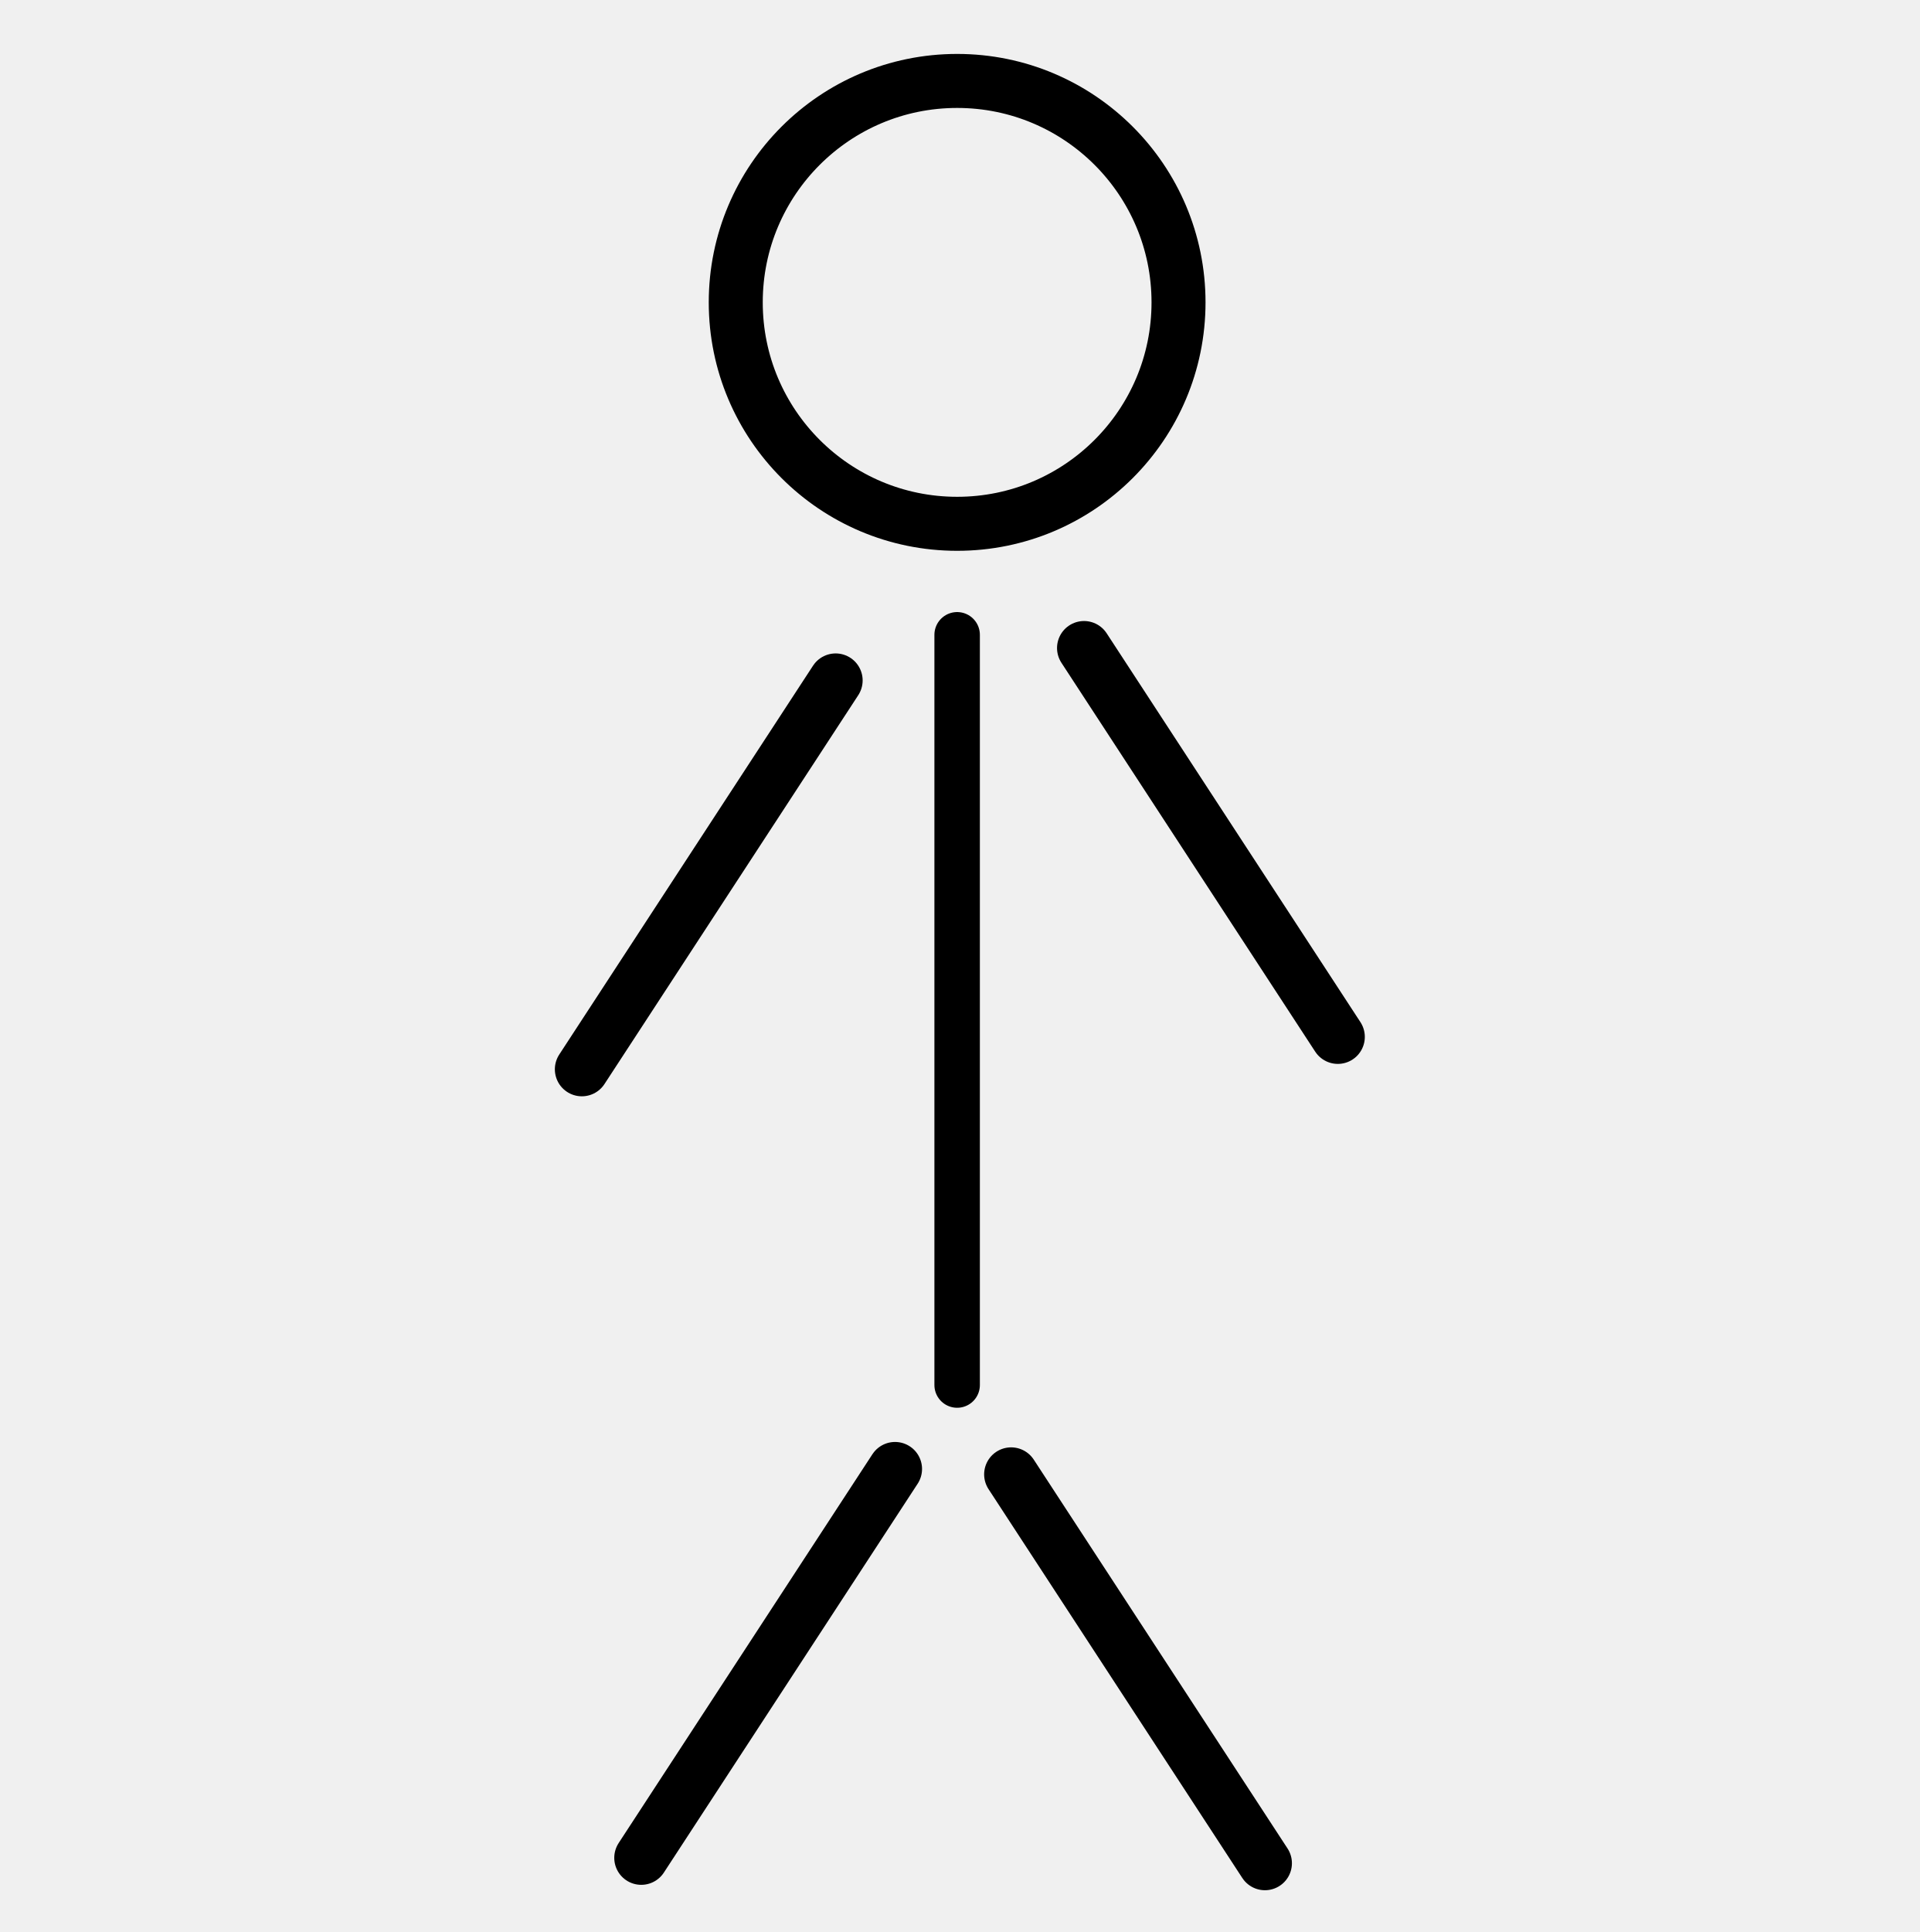
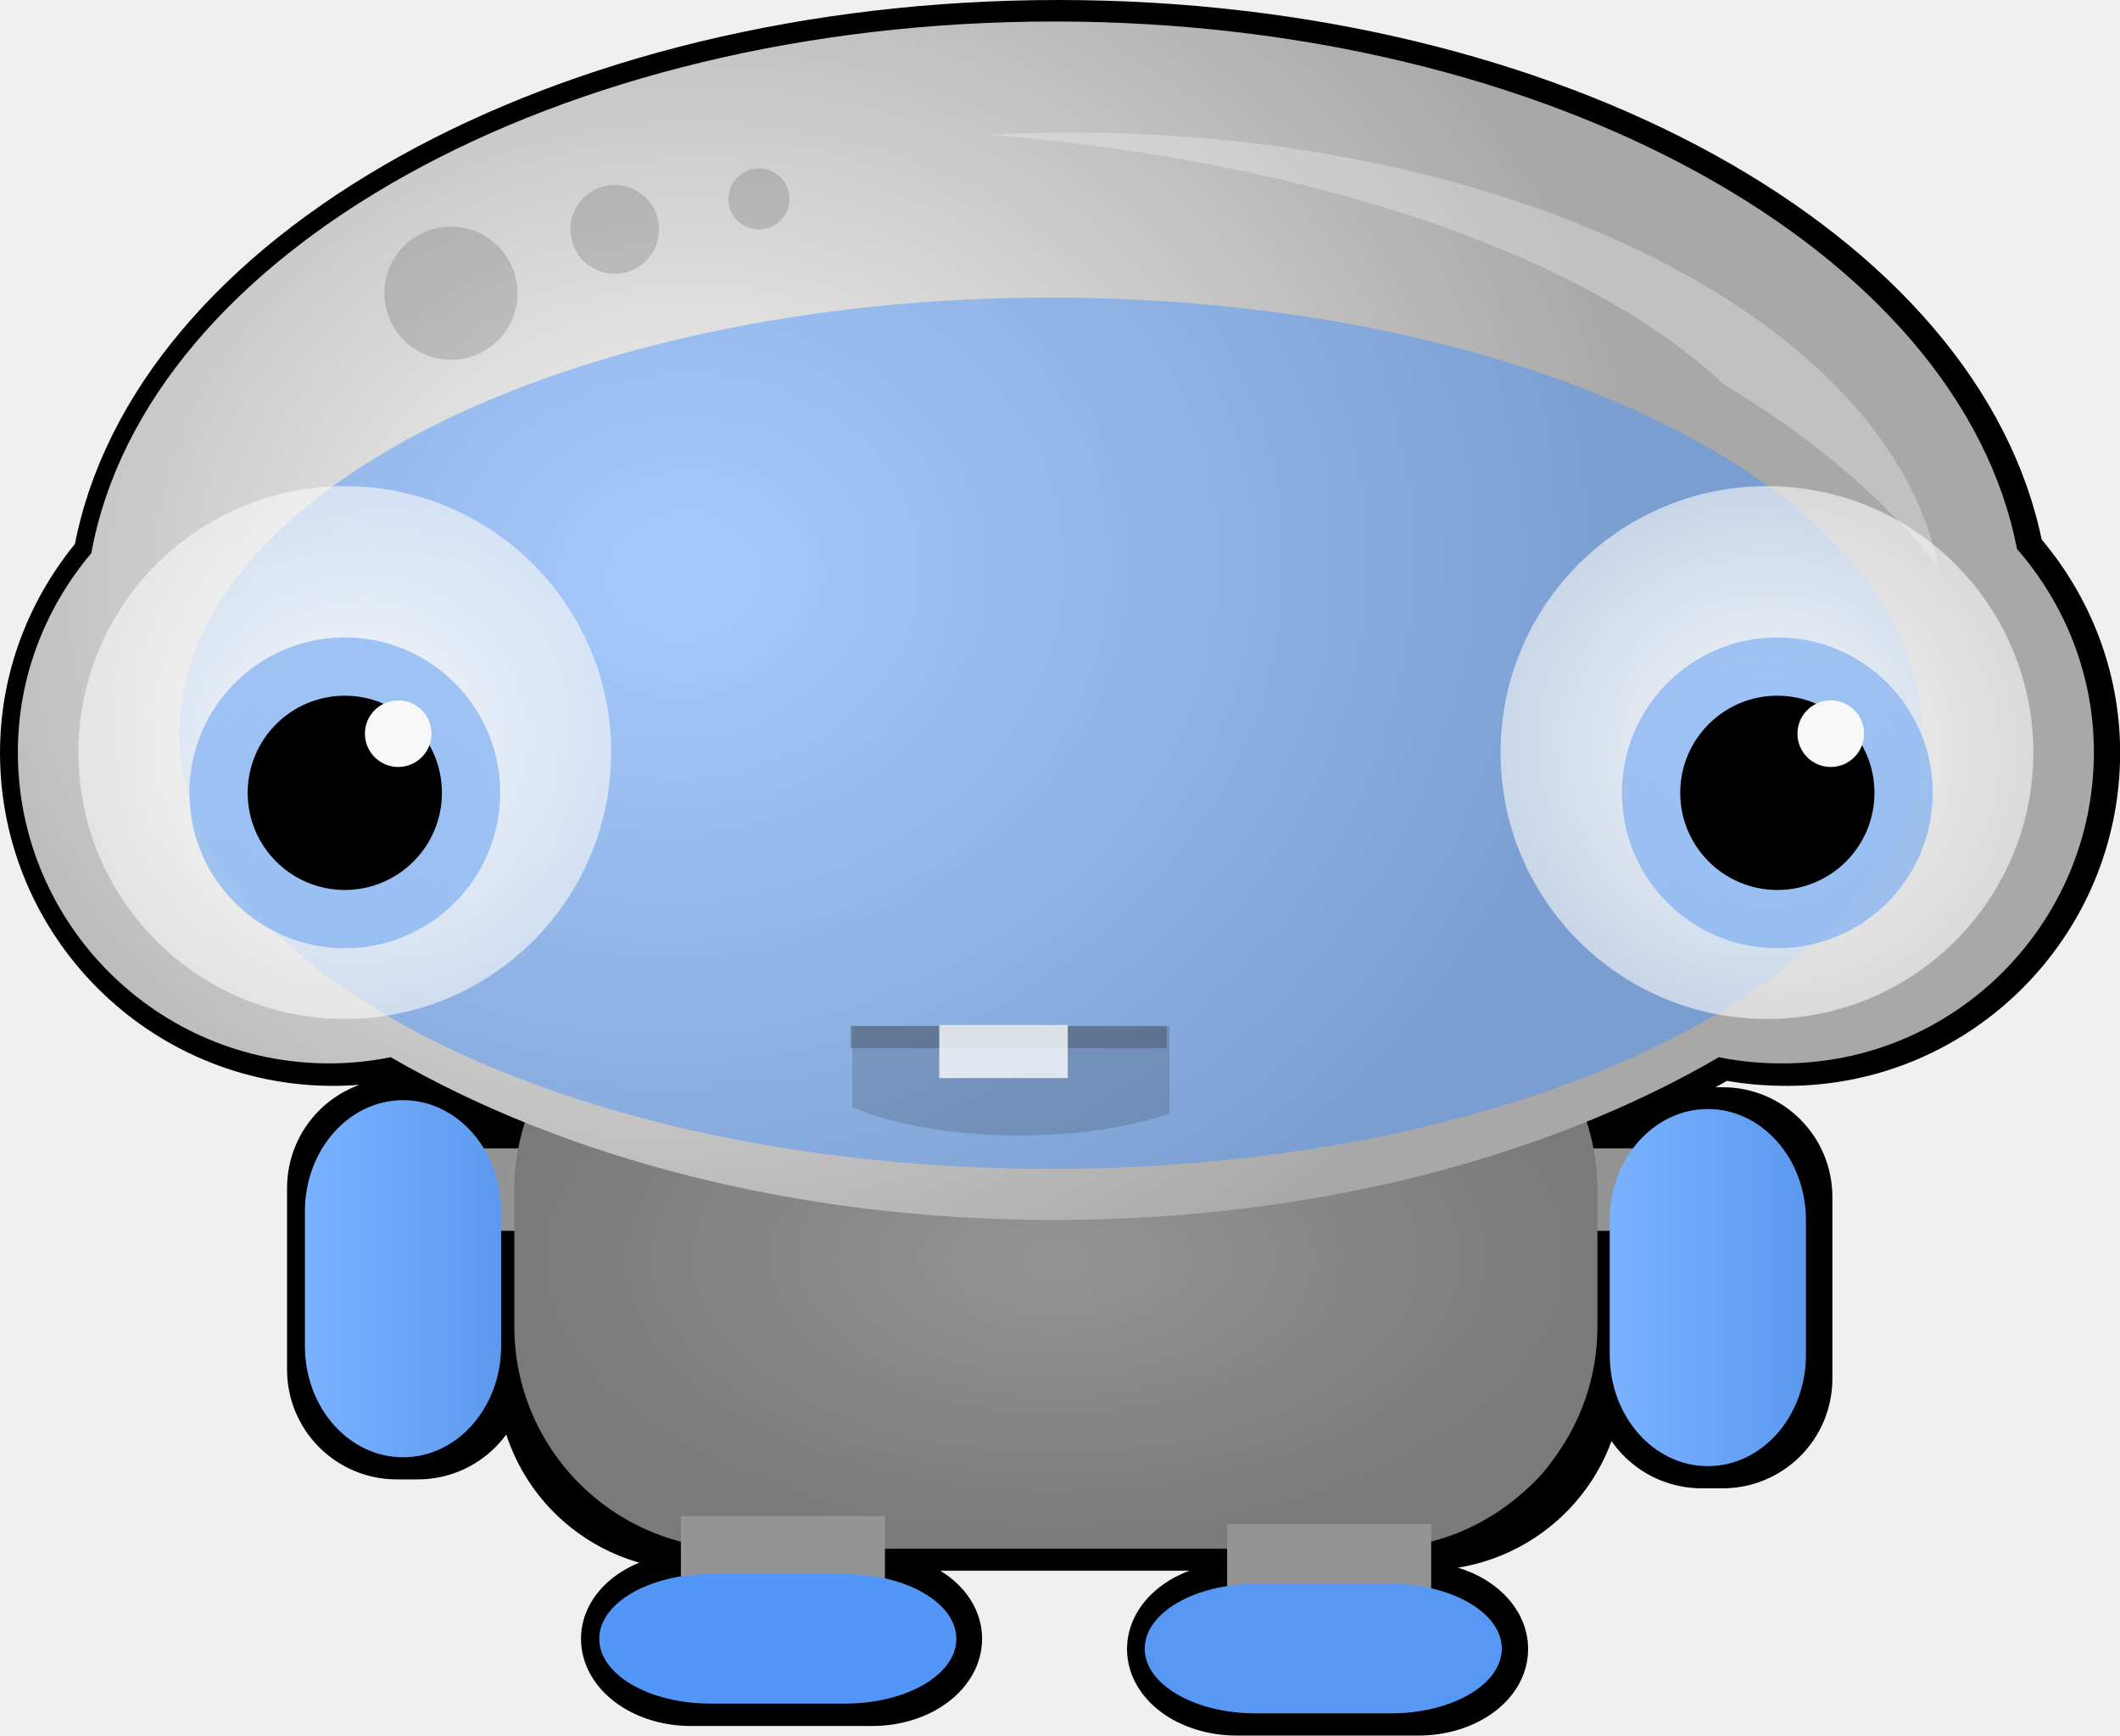
- <svg xmlns="http://www.w3.org/2000/svg" id="svg4013" viewBox="0 0 168.38 357.72" version="1.1" width="57.888mm" height="58.245mm">
-   <g id="layer1" transform="translate(-165.46 -71.804)">
-     <g id="g3982" transform="translate(15.143 -322.57)">
-       <path id="path2985" style="stroke:#000000;stroke-width:10;fill:none" d="m275 450.36c0 22.644-18.356 41-41 41s-41-18.356-41-41 18.356-41 41-41 41 18.356 41 41z" />
-       <path id="path3755" d="m234 511.91v138.91z" style="stroke-linejoin:round;stroke:#000000;stroke-linecap:round;stroke-width:8.419;fill:none" />
-       <path id="path3937" d="m244 667.36 47 72z" style="stroke-linejoin:round;stroke:#000000;stroke-linecap:round;stroke-width:10;fill:none" />
-       <path id="path3937-6" d="m222.5 666.36-47 72z" style="stroke-linejoin:round;stroke:#000000;stroke-linecap:round;stroke-width:10;fill:none" />
-       <path id="path3937-6-8" d="m211.5 520.36-47 72z" style="stroke-linejoin:round;stroke:#000000;stroke-linecap:round;stroke-width:10;fill:none" />
-       <path id="path3937-6-7" d="m257.5 514.36 47 72z" style="stroke-linejoin:round;stroke:#000000;stroke-linecap:round;stroke-width:10;fill:none" />
+ <svg xmlns="http://www.w3.org/2000/svg" xmlns:xlink="http://www.w3.org/1999/xlink" width="73.74mm" height="60.363mm" viewBox="0 0 73.74 60.363" version="1.1" id="svg13744">
+   <defs id="defs13738">
+     <linearGradient xlink:href="#linearGradient9798-4-07" id="linearGradient21291" gradientUnits="userSpaceOnUse" gradientTransform="matrix(0.7643954,0,0,0.7643954,-159.8578,-278.4687)" x1="116.875" y1="502.545" x2="125.804" y2="502.545" />
+     <linearGradient id="linearGradient9798-4-07">
+       <stop id="stop9800-0-3" offset="0" style="stop-color:#5c99ee;stop-opacity:1;" />
+       <stop id="stop9802-9-1" offset="1" style="stop-color:#7ab2ff;stop-opacity:1;" />
+     </linearGradient>
+     <linearGradient xlink:href="#linearGradient9798-4-07" id="linearGradient21296" gradientUnits="userSpaceOnUse" gradientTransform="matrix(0.7643954,0,0,0.7643954,-205.2438,-278.1616)" x1="116.875" y1="502.545" x2="125.804" y2="502.545" />
+     <radialGradient xlink:href="#linearGradient9587-0-5" id="radialGradient9612-8" gradientUnits="userSpaceOnUse" cx="62.629" cy="467.155" fx="62.629" fy="467.155" r="12.122" />
+     <linearGradient id="linearGradient9587-0-5">
+       <stop id="stop9589-4-2" offset="0" style="stop-color:#a0c5f6;stop-opacity:1;" />
+       <stop id="stop9591-1-9" offset="1" style="stop-color:#71a8f2;stop-opacity:0.615;" />
+     </linearGradient>
+     <radialGradient r="12.122" fy="467.155" fx="62.629" cy="467.155" cx="62.629" gradientUnits="userSpaceOnUse" id="radialGradient9645-1" xlink:href="#linearGradient9587-0-5" />
+     <radialGradient gradientTransform="matrix(0.7643954,0,0,0.7643954,17.20779,-444.4638)" gradientUnits="userSpaceOnUse" r="12.122" fy="467.155" fx="62.629" cy="467.155" cx="62.629" id="radialGradient9653-6" xlink:href="#linearGradient9647-5" />
+     <linearGradient id="linearGradient9647-5">
+       <stop id="stop9649-2" offset="0" style="stop-color:#f8f8f8;stop-opacity:1;" />
+       <stop id="stop9651-1" offset="1" style="stop-color:#f8f8f8;stop-opacity:0.621;" />
+     </linearGradient>
+     <radialGradient gradientTransform="matrix(0.7643954,0,0,0.7643954,66.67399,-444.4638)" gradientUnits="userSpaceOnUse" r="12.122" fy="467.155" fx="62.629" cy="467.155" cx="62.629" id="radialGradient9661-6" xlink:href="#linearGradient9647-5" />
+     <radialGradient xlink:href="#linearGradient9191-9" id="radialGradient21319" gradientUnits="userSpaceOnUse" gradientTransform="matrix(0.7609982,-0.0719863,-0.06123995,-0.6473937,48.02671,391.6011)" cx="75.753" cy="470.974" fx="75.753" fy="470.974" r="44.13" />
+     <linearGradient id="linearGradient9191-9">
+       <stop id="stop9193-79" offset="0" style="stop-color:#f8f8f8;stop-opacity:1;" />
+       <stop id="stop9195-0" offset="1" style="stop-color:#a8a8a8;stop-opacity:1;" />
+     </linearGradient>
+     <radialGradient xlink:href="#linearGradient9790-8" id="radialGradient21322" gradientUnits="userSpaceOnUse" gradientTransform="matrix(0.7643954,0,0,0.4098932,19.74141,-100.48)" cx="91.672" cy="501.214" fx="91.672" fy="501.214" r="24.643" />
+     <linearGradient id="linearGradient9790-8">
+       <stop id="stop9792-3" offset="0" style="stop-color:#949494;stop-opacity:1;" />
+       <stop id="stop9794-1" offset="1" style="stop-color:#7a7a7a;stop-opacity:1;" />
+     </linearGradient>
+   </defs>
+   <g id="layer1" transform="translate(-53.08817,-61.19928)">
+     <path id="rect9663-0-6" d="m 89.899,61.964 c -17.344,0 -31.6,8.082 -33.49,18.489 -1.58,1.88 -2.556,4.279 -2.556,6.927 0,5.97 4.851,10.821 10.821,10.821 0.738,0 1.453,-0.074 2.15,-0.215 1.355,0.787 2.822,1.484 4.371,2.126 -0.042,0.29 -0.072,0.582 -0.072,0.884 v 0.143 H 70.311 C 69.807,100.147 68.805,99.467 67.612,99.467 H 66.895 c -1.694,0 -3.058,1.364 -3.058,3.058 v 6.306 c 0,1.694 1.364,3.058 3.058,3.058 h 0.717 c 1.694,0 3.058,-1.364 3.058,-3.058 v -4.825 h 0.454 v 4.945 c 0,3.278 2.546,5.922 5.781,6.091 v 0.932 c -1.587,0.085 -2.843,1.03 -2.843,2.222 0,1.248 1.364,2.269 3.058,2.269 h 6.306 c 1.694,0 3.058,-1.022 3.058,-2.269 0,-1.104 -1.066,-2.001 -2.484,-2.198 v -0.932 h 11.92 v 1.242 c -1.603,0.073 -2.866,1.046 -2.866,2.245 0,1.248 1.364,2.245 3.058,2.245 h 6.306 c 1.694,0 3.058,-0.998 3.058,-2.245 0,-1.098 -1.053,-2.019 -2.46,-2.222 v -1.29 c 3.228,-0.175 5.781,-2.818 5.781,-6.091 v -4.945 h 0.43 v 5.136 c 0,1.694 1.364,3.058 3.058,3.058 h 0.717 c 1.694,0 3.058,-1.364 3.058,-3.058 v -6.306 c 0,-1.694 -1.364,-3.058 -3.058,-3.058 h -0.717 c -1.07,0 -2.01,0.534 -2.556,1.362 h -0.932 v -0.143 c 0,-0.31 -0.028,-0.611 -0.072,-0.908 1.525,-0.634 2.966,-1.326 4.3,-2.102 0.718,0.15 1.459,0.215 2.222,0.215 5.97,0 10.821,-4.851 10.821,-10.821 0,-2.714 -1.023,-5.172 -2.675,-7.071 C 121.393,69.972 107.162,61.964 89.899,61.964 Z" style="color:#000000;display:inline;overflow:visible;visibility:visible;fill:#949494;fill-opacity:1;fill-rule:nonzero;stroke:#000000;stroke-width:1.529;stroke-miterlimit:4;stroke-dasharray:none;stroke-opacity:1;marker:none;enable-background:accumulate" />
+     <rect y="101.142" x="67.98" height="2.866" width="7.098" id="rect9663-3" style="color:#000000;display:inline;overflow:visible;visibility:visible;fill:#949494;fill-opacity:1;fill-rule:nonzero;stroke:none;stroke-width:3.868;marker:none;enable-background:accumulate" />
+     <rect y="101.142" x="104.48" height="2.866" width="7.098" id="rect9663-4-14" style="color:#000000;display:inline;overflow:visible;visibility:visible;fill:#949494;fill-opacity:1;fill-rule:nonzero;stroke:none;stroke-width:3.868;marker:none;enable-background:accumulate" />
+     <rect rx="7.735" ry="7.735" y="94.863" x="70.978" height="20.202" width="37.674" id="rect9407-4" style="color:#000000;display:inline;overflow:visible;visibility:visible;fill:url(#radialGradient21322);fill-opacity:1;fill-rule:nonzero;stroke:none;stroke-width:3.868;marker:none;enable-background:accumulate" />
+     <path id="path8421-3" d="m 89.755,103.63 c -8.936,0 -17.04,-2.156 -23.075,-5.661 -0.697,0.141 -1.412,0.215 -2.15,0.215 -5.97,0 -10.821,-4.851 -10.821,-10.821 0,-2.648 0.975,-5.048 2.556,-6.927 1.89,-10.407 16.146,-18.489 33.49,-18.489 17.263,0 31.494,8.008 33.49,18.345 1.652,1.898 2.675,4.356 2.675,7.071 0,5.97 -4.851,10.821 -10.821,10.821 -0.763,0 -1.504,-0.065 -2.222,-0.215 -6.038,3.512 -14.178,5.661 -23.123,5.661 z" style="color:#000000;display:inline;overflow:visible;visibility:visible;fill:url(#radialGradient21319);fill-opacity:1;fill-rule:nonzero;stroke:none;stroke-width:0.967;marker:none;enable-background:accumulate" />
+     <ellipse id="path9481-0" style="color:#000000;display:inline;overflow:visible;visibility:visible;opacity:0.445;fill:#3f90ff;fill-opacity:1;fill-rule:nonzero;stroke:none;stroke-width:3.058;marker:none;enable-background:accumulate" cx="89.629" cy="86.701" rx="30.303" ry="15.151" />
+     <circle transform="scale(1,-1)" id="path9199-4-1" style="color:#000000;display:inline;overflow:visible;visibility:visible;fill:url(#radialGradient9661-6);fill-opacity:1;fill-rule:nonzero;stroke:none;stroke-width:0.764;marker:none;enable-background:accumulate" cx="114.548" cy="-87.373" r="9.266" />
+     <circle transform="scale(1,-1)" id="path9199-4-5-5" style="color:#000000;display:inline;overflow:visible;visibility:visible;fill:url(#radialGradient9653-6);fill-opacity:1;fill-rule:nonzero;stroke:none;stroke-width:0.764;marker:none;enable-background:accumulate" cx="65.081" cy="-87.373" r="9.266" />
+     <circle transform="scale(1,-1)" id="path9199-4-5-9-2-2-37" style="color:#000000;display:inline;overflow:visible;visibility:visible;opacity:0.147;fill:#000000;fill-opacity:1;fill-rule:nonzero;stroke:none;stroke-width:0.127;marker:none;enable-background:accumulate" cx="74.468" cy="-69.177" r="1.544" />
+     <g transform="matrix(0.9668863,0,0,0.9668863,-574.0812,-615.02)" style="display:inline" id="g21443">
+       <path style="color:#000000;display:inline;overflow:visible;visibility:visible;opacity:0.147;fill:#000000;fill-opacity:1;fill-rule:nonzero;stroke:none;stroke-width:4;marker:none;enable-background:accumulate" d="m 679.308,736.295 v 2.915 c 1.506,0.629 3.633,1.013 6.003,1.013 2.081,0 3.958,-0.291 5.41,-0.791 v -3.138 z" id="rect9363-6" />
+       <rect style="color:#000000;display:inline;overflow:visible;visibility:visible;opacity:0.307;fill:#343434;fill-opacity:1;fill-rule:nonzero;stroke:none;stroke-width:4;marker:none;enable-background:accumulate" id="rect9567-3" width="11.38" height="0.799" x="679.246" y="736.283" />
+       <rect style="color:#000000;display:inline;overflow:visible;visibility:visible;opacity:0.777;fill:#ffffff;fill-opacity:1;fill-rule:nonzero;stroke:none;stroke-width:4;marker:none;enable-background:accumulate" id="rect9363-8-1" width="4.623" height="1.908" x="682.438" y="736.251" />
    </g>
+     <g style="display:inline" transform="matrix(0.7643954,0,0,0.7643954,19.74141,-278.2889)" id="g9640-9">
+       <circle style="color:#000000;display:inline;overflow:visible;visibility:visible;fill:url(#radialGradient9645-1);fill-opacity:1;fill-rule:nonzero;stroke:none;stroke-width:1;marker:none;enable-background:accumulate" id="path9199-4-5-9-3-3" transform="matrix(0.5833333,0,0,-0.5833333,22.78106,752.7077)" cx="62.629" cy="467.155" r="12.122" />
+       <circle style="color:#000000;display:inline;overflow:visible;visibility:visible;fill:#000000;fill-opacity:1;fill-rule:nonzero;stroke:none;stroke-width:1;marker:none;enable-background:accumulate" id="path9199-4-5-9-8" transform="matrix(0.3645834,0,0,-0.3645834,36.48126,650.5176)" cx="62.629" cy="467.155" r="12.122" />
+       <circle style="color:#000000;display:inline;overflow:visible;visibility:visible;fill:#f8f8f8;fill-opacity:1;fill-rule:nonzero;stroke:none;stroke-width:1;marker:none;enable-background:accumulate" id="path9199-4-5-9-23-1" transform="matrix(0.125,0,0,-0.125,53.91689,535.9031)" cx="62.629" cy="467.155" r="12.122" />
+     </g>
+     <circle transform="scale(1,-1)" id="path9199-4-5-9-2-3" style="color:#000000;display:inline;overflow:visible;visibility:visible;opacity:0.147;fill:#000000;fill-opacity:1;fill-rule:nonzero;stroke:none;stroke-width:0.191;marker:none;enable-background:accumulate" cx="68.773" cy="-71.397" r="2.316" />
+     <circle transform="scale(1,-1)" id="path9199-4-5-9-2-2-3-7" style="color:#000000;display:inline;overflow:visible;visibility:visible;opacity:0.147;fill:#000000;fill-opacity:1;fill-rule:nonzero;stroke:none;stroke-width:0.088;marker:none;enable-background:accumulate" cx="79.487" cy="-68.119" r="1.062" />
+     <path id="path9540-4" d="m 90.305,65.808 c -0.953,0 -1.888,0.024 -2.819,0.072 11.385,0.935 20.822,4.234 25.536,8.671 3.004,1.794 5.546,3.937 7.477,6.33 C 118.785,72.407 105.929,65.808 90.305,65.808 Z" style="color:#000000;display:inline;overflow:visible;visibility:visible;opacity:0.307;fill:#f8f8f8;fill-opacity:1;fill-rule:nonzero;stroke:none;stroke-width:3.868;marker:none;enable-background:accumulate" />
+     <g style="display:inline" id="g9635-4" transform="matrix(0.7643954,0,0,0.7643954,19.74141,-278.1616)">
+       <circle style="color:#000000;display:inline;overflow:visible;visibility:visible;fill:url(#radialGradient9612-8);fill-opacity:1;fill-rule:nonzero;stroke:none;stroke-width:1;marker:none;enable-background:accumulate" id="path9199-4-5-9-3-9-9" transform="matrix(0.5833333,0,0,-0.5833333,87.96745,752.5411)" cx="62.629" cy="467.155" r="12.122" />
+       <circle style="color:#000000;display:inline;overflow:visible;visibility:visible;fill:#000000;fill-opacity:1;fill-rule:nonzero;stroke:none;stroke-width:1;marker:none;enable-background:accumulate" id="path9199-4-5-9-4-8" transform="matrix(0.3645834,0,0,-0.3645834,101.6676,650.351)" cx="62.629" cy="467.155" r="12.122" />
+       <circle style="color:#000000;display:inline;overflow:visible;visibility:visible;fill:#f8f8f8;fill-opacity:1;fill-rule:nonzero;stroke:none;stroke-width:1;marker:none;enable-background:accumulate" id="path9199-4-5-9-23-4-6" transform="matrix(0.125,0,0,-0.125,119.1033,535.7366)" cx="62.629" cy="467.155" r="12.122" />
+     </g>
+     <rect y="114.205" x="95.771" height="2.866" width="7.098" id="rect9663-4-1-4" style="color:#000000;display:inline;overflow:visible;visibility:visible;fill:#949494;fill-opacity:1;fill-rule:nonzero;stroke:none;stroke-width:3.868;marker:none;enable-background:accumulate" />
+     <rect y="113.932" x="76.771" height="2.866" width="7.098" id="rect9663-4-4-0" style="color:#000000;display:inline;overflow:visible;visibility:visible;fill:#949494;fill-opacity:1;fill-rule:nonzero;stroke:none;stroke-width:3.868;marker:none;enable-background:accumulate" />
+     <rect transform="scale(-1,1)" rx="3.868" ry="3.868" y="99.771" x="-115.905" height="12.421" width="6.825" id="rect9407-0-1-5" style="color:#000000;display:inline;overflow:visible;visibility:visible;fill:url(#linearGradient21296);fill-opacity:1;fill-rule:nonzero;stroke:none;stroke-width:3.868;marker:none;enable-background:accumulate" />
+     <rect transform="rotate(90)" rx="3.868" ry="3.868" y="-86.353" x="115.946" height="12.421" width="4.504" id="rect9407-0-1-8-7" style="color:#000000;display:inline;overflow:visible;visibility:visible;fill:#5297f8;fill-opacity:1;fill-rule:nonzero;stroke:none;stroke-width:3.868;marker:none;enable-background:accumulate" />
+     <rect transform="rotate(90)" rx="3.868" ry="3.868" y="-105.326" x="116.287" height="12.421" width="4.504" id="rect9407-0-1-8-8-1" style="color:#000000;display:inline;overflow:visible;visibility:visible;fill:#5698f4;fill-opacity:1;fill-rule:nonzero;stroke:none;stroke-width:3.868;marker:none;enable-background:accumulate" />
+     <rect transform="scale(-1,1)" rx="3.868" ry="3.868" y="99.463" x="-70.519" height="12.421" width="6.825" id="rect9407-0-1-9-7" style="color:#000000;display:inline;overflow:visible;visibility:visible;fill:url(#linearGradient21291);fill-opacity:1;fill-rule:nonzero;stroke:none;stroke-width:3.868;marker:none;enable-background:accumulate" />
  </g>
</svg>
